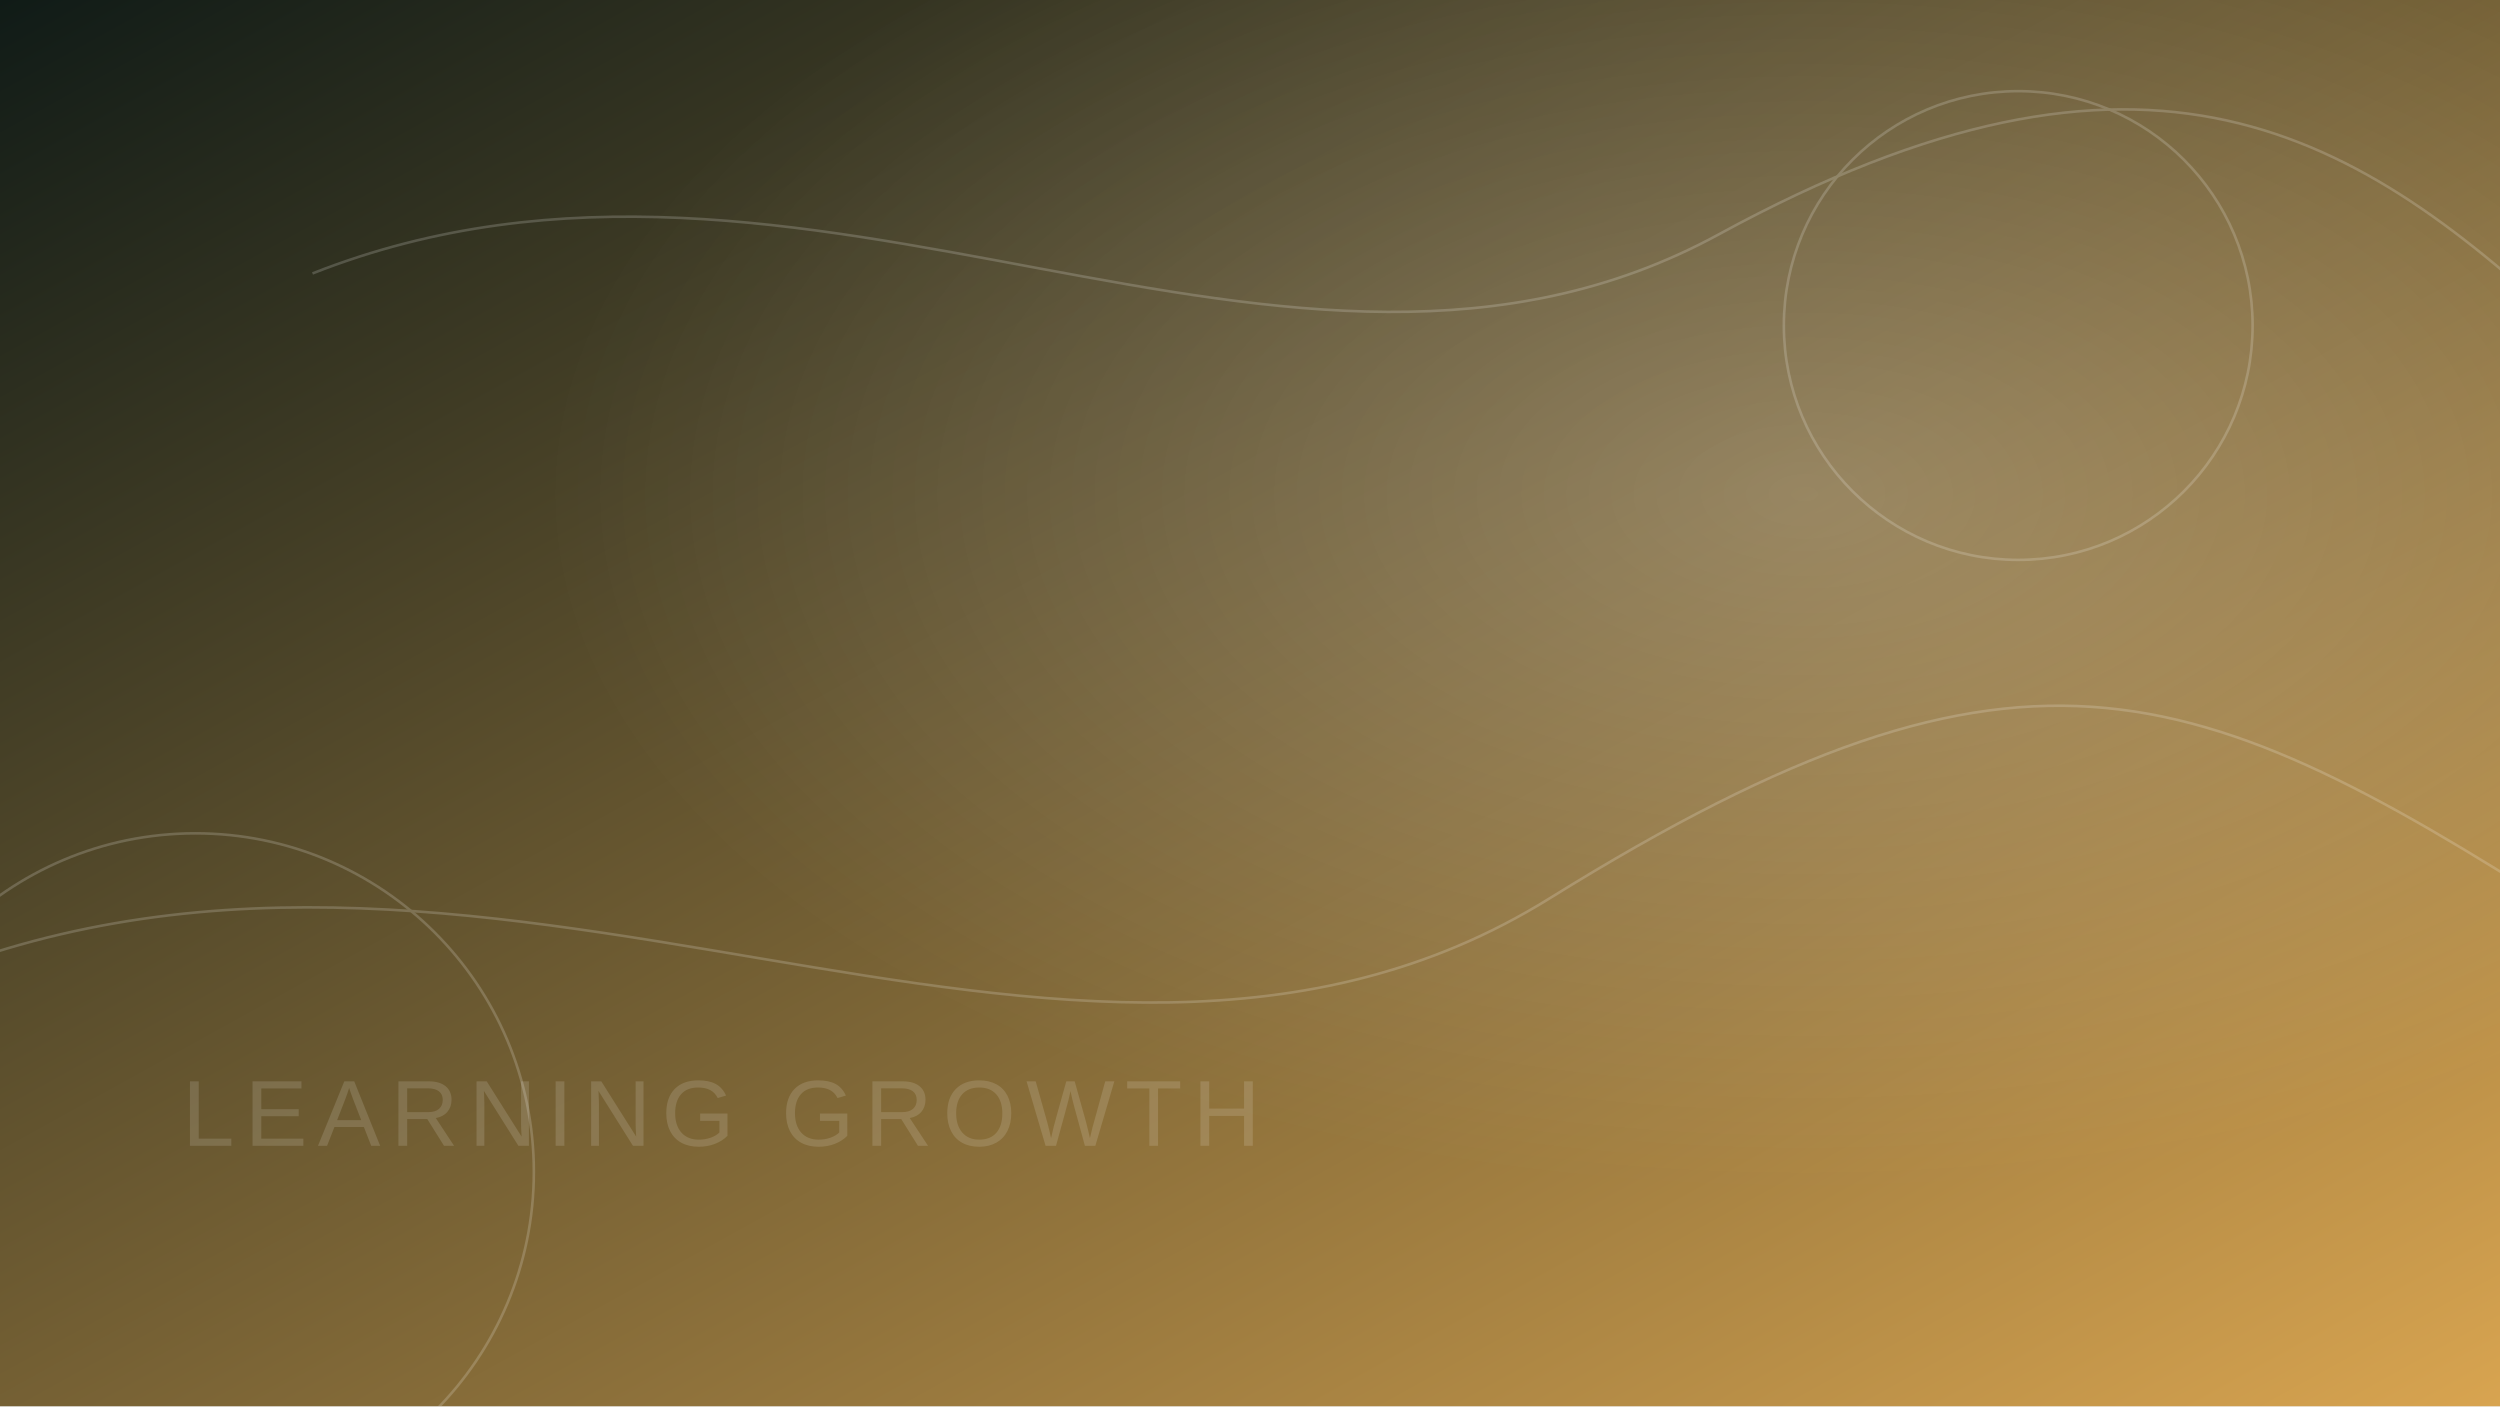
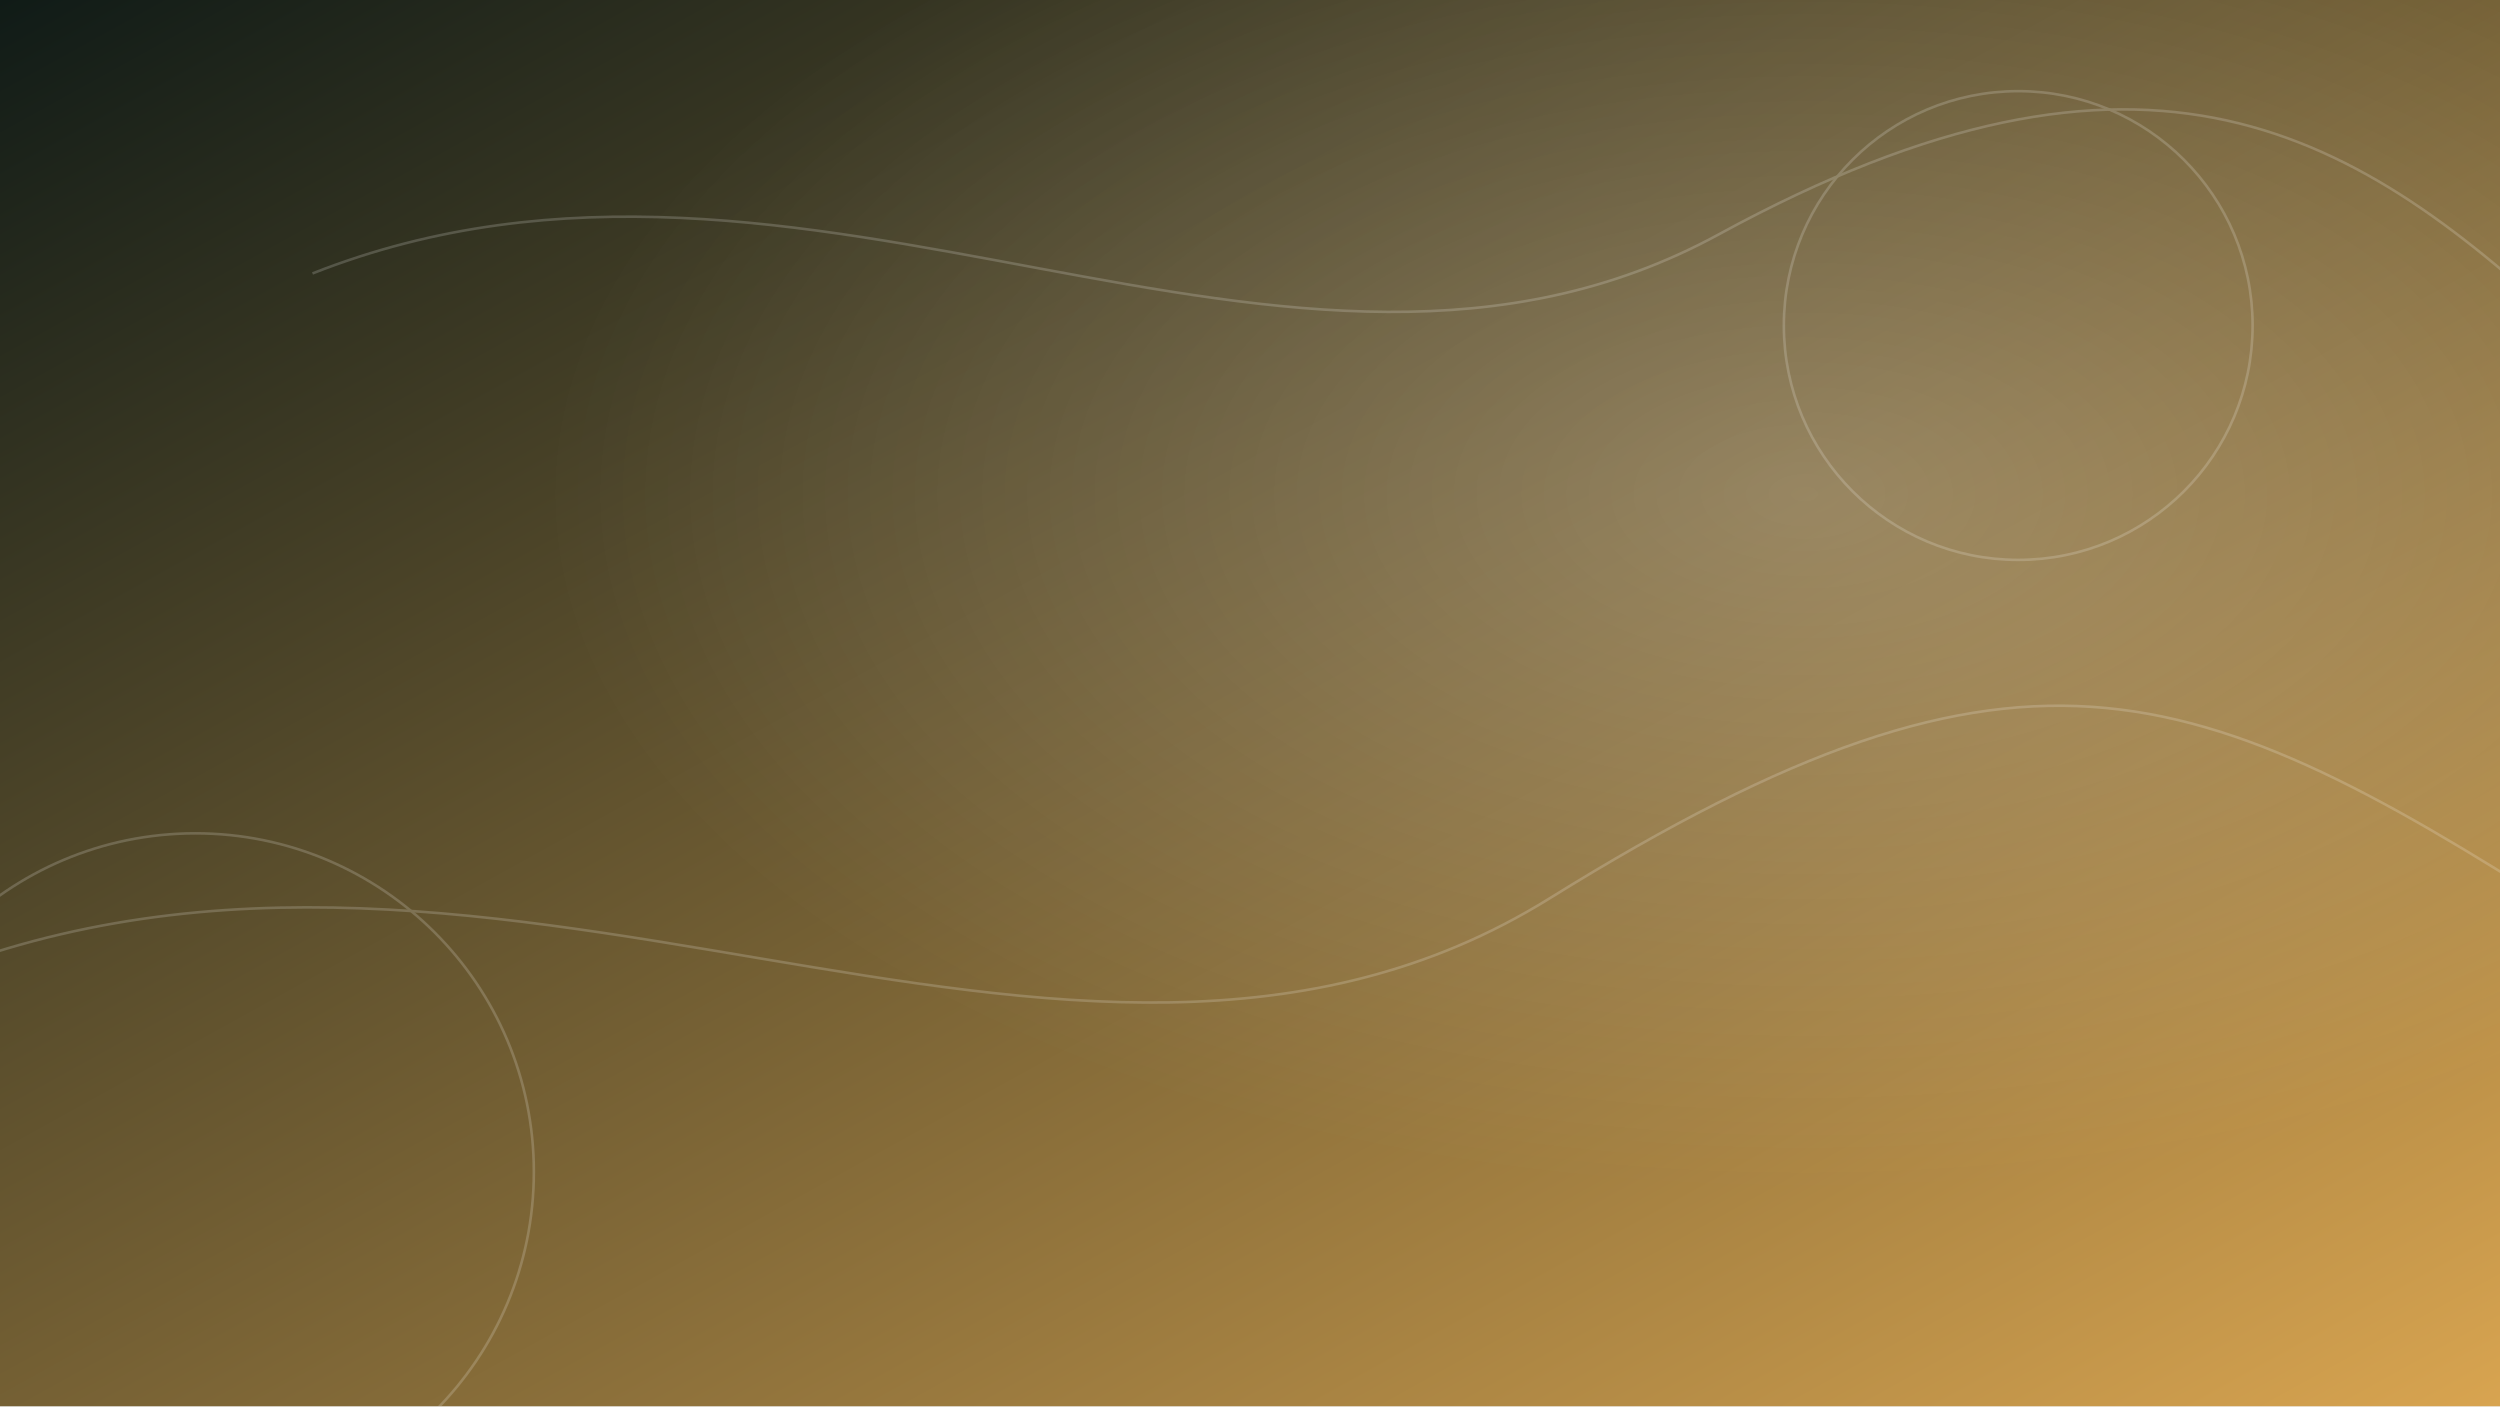
<svg xmlns="http://www.w3.org/2000/svg" viewBox="0 0 1920 1080" preserveAspectRatio="xMidYMid slice">
  <defs>
    <linearGradient id="g" x1="0" y1="0" x2="1" y2="1">
      <stop offset="0" stop-color="#101b17" />
      <stop offset="1" stop-color="#d8a450" />
    </linearGradient>
    <radialGradient id="r" cx="72%" cy="35%" r="50%">
      <stop offset="0" stop-color="#fff" stop-opacity=".22" />
      <stop offset="1" stop-color="#fff" stop-opacity="0" />
    </radialGradient>
  </defs>
  <rect width="1920" height="1080" fill="url(#g)" />
  <rect width="1920" height="1080" fill="url(#r)" />
  <g opacity=".18" fill="none" stroke="#fff" stroke-width="2">
    <circle cx="1550" cy="250" r="180" />
    <circle cx="150" cy="900" r="260" />
    <path d="M240 210 C620 60 990 360 1320 180 S1810 100 1980 260" />
    <path d="M-80 760 C370 560 820 920 1190 690 S1690 520 2000 720" />
  </g>
-   <text x="140" y="880" font-family="Arial,Microsoft YaHei,sans-serif" font-size="72" fill="#fff" opacity=".14" letter-spacing="8">LEARNING GROWTH</text>
</svg>
